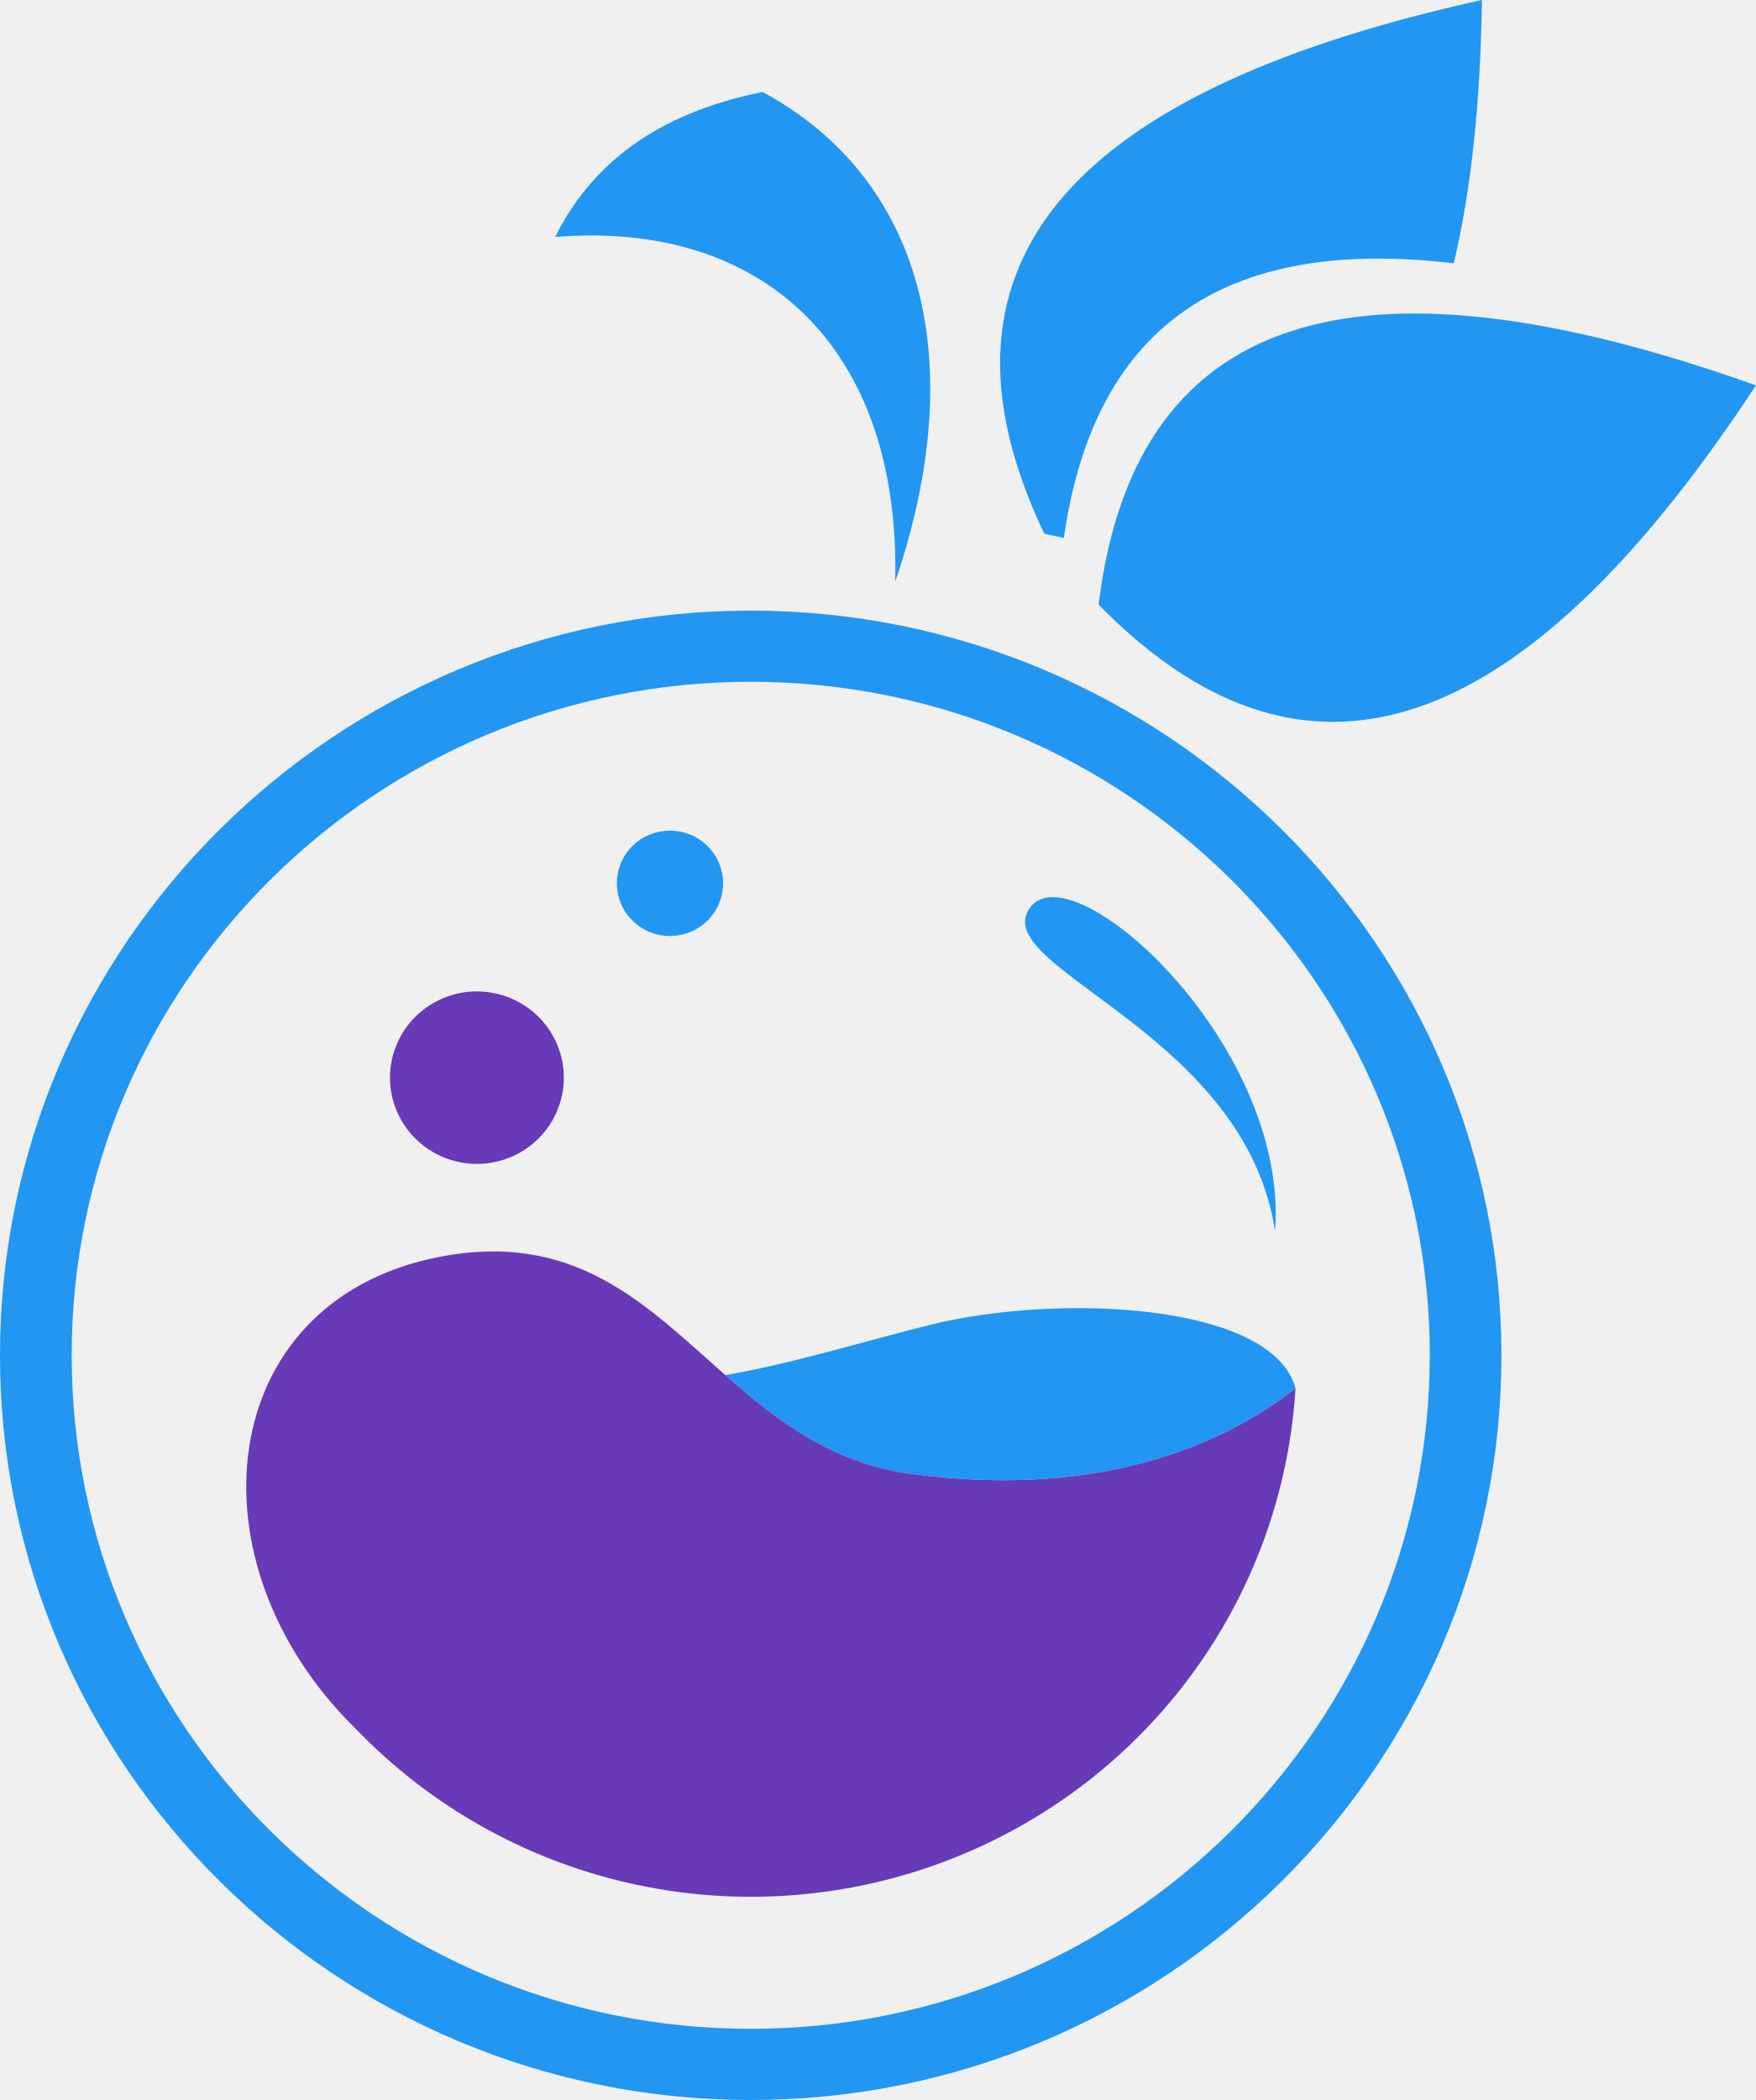
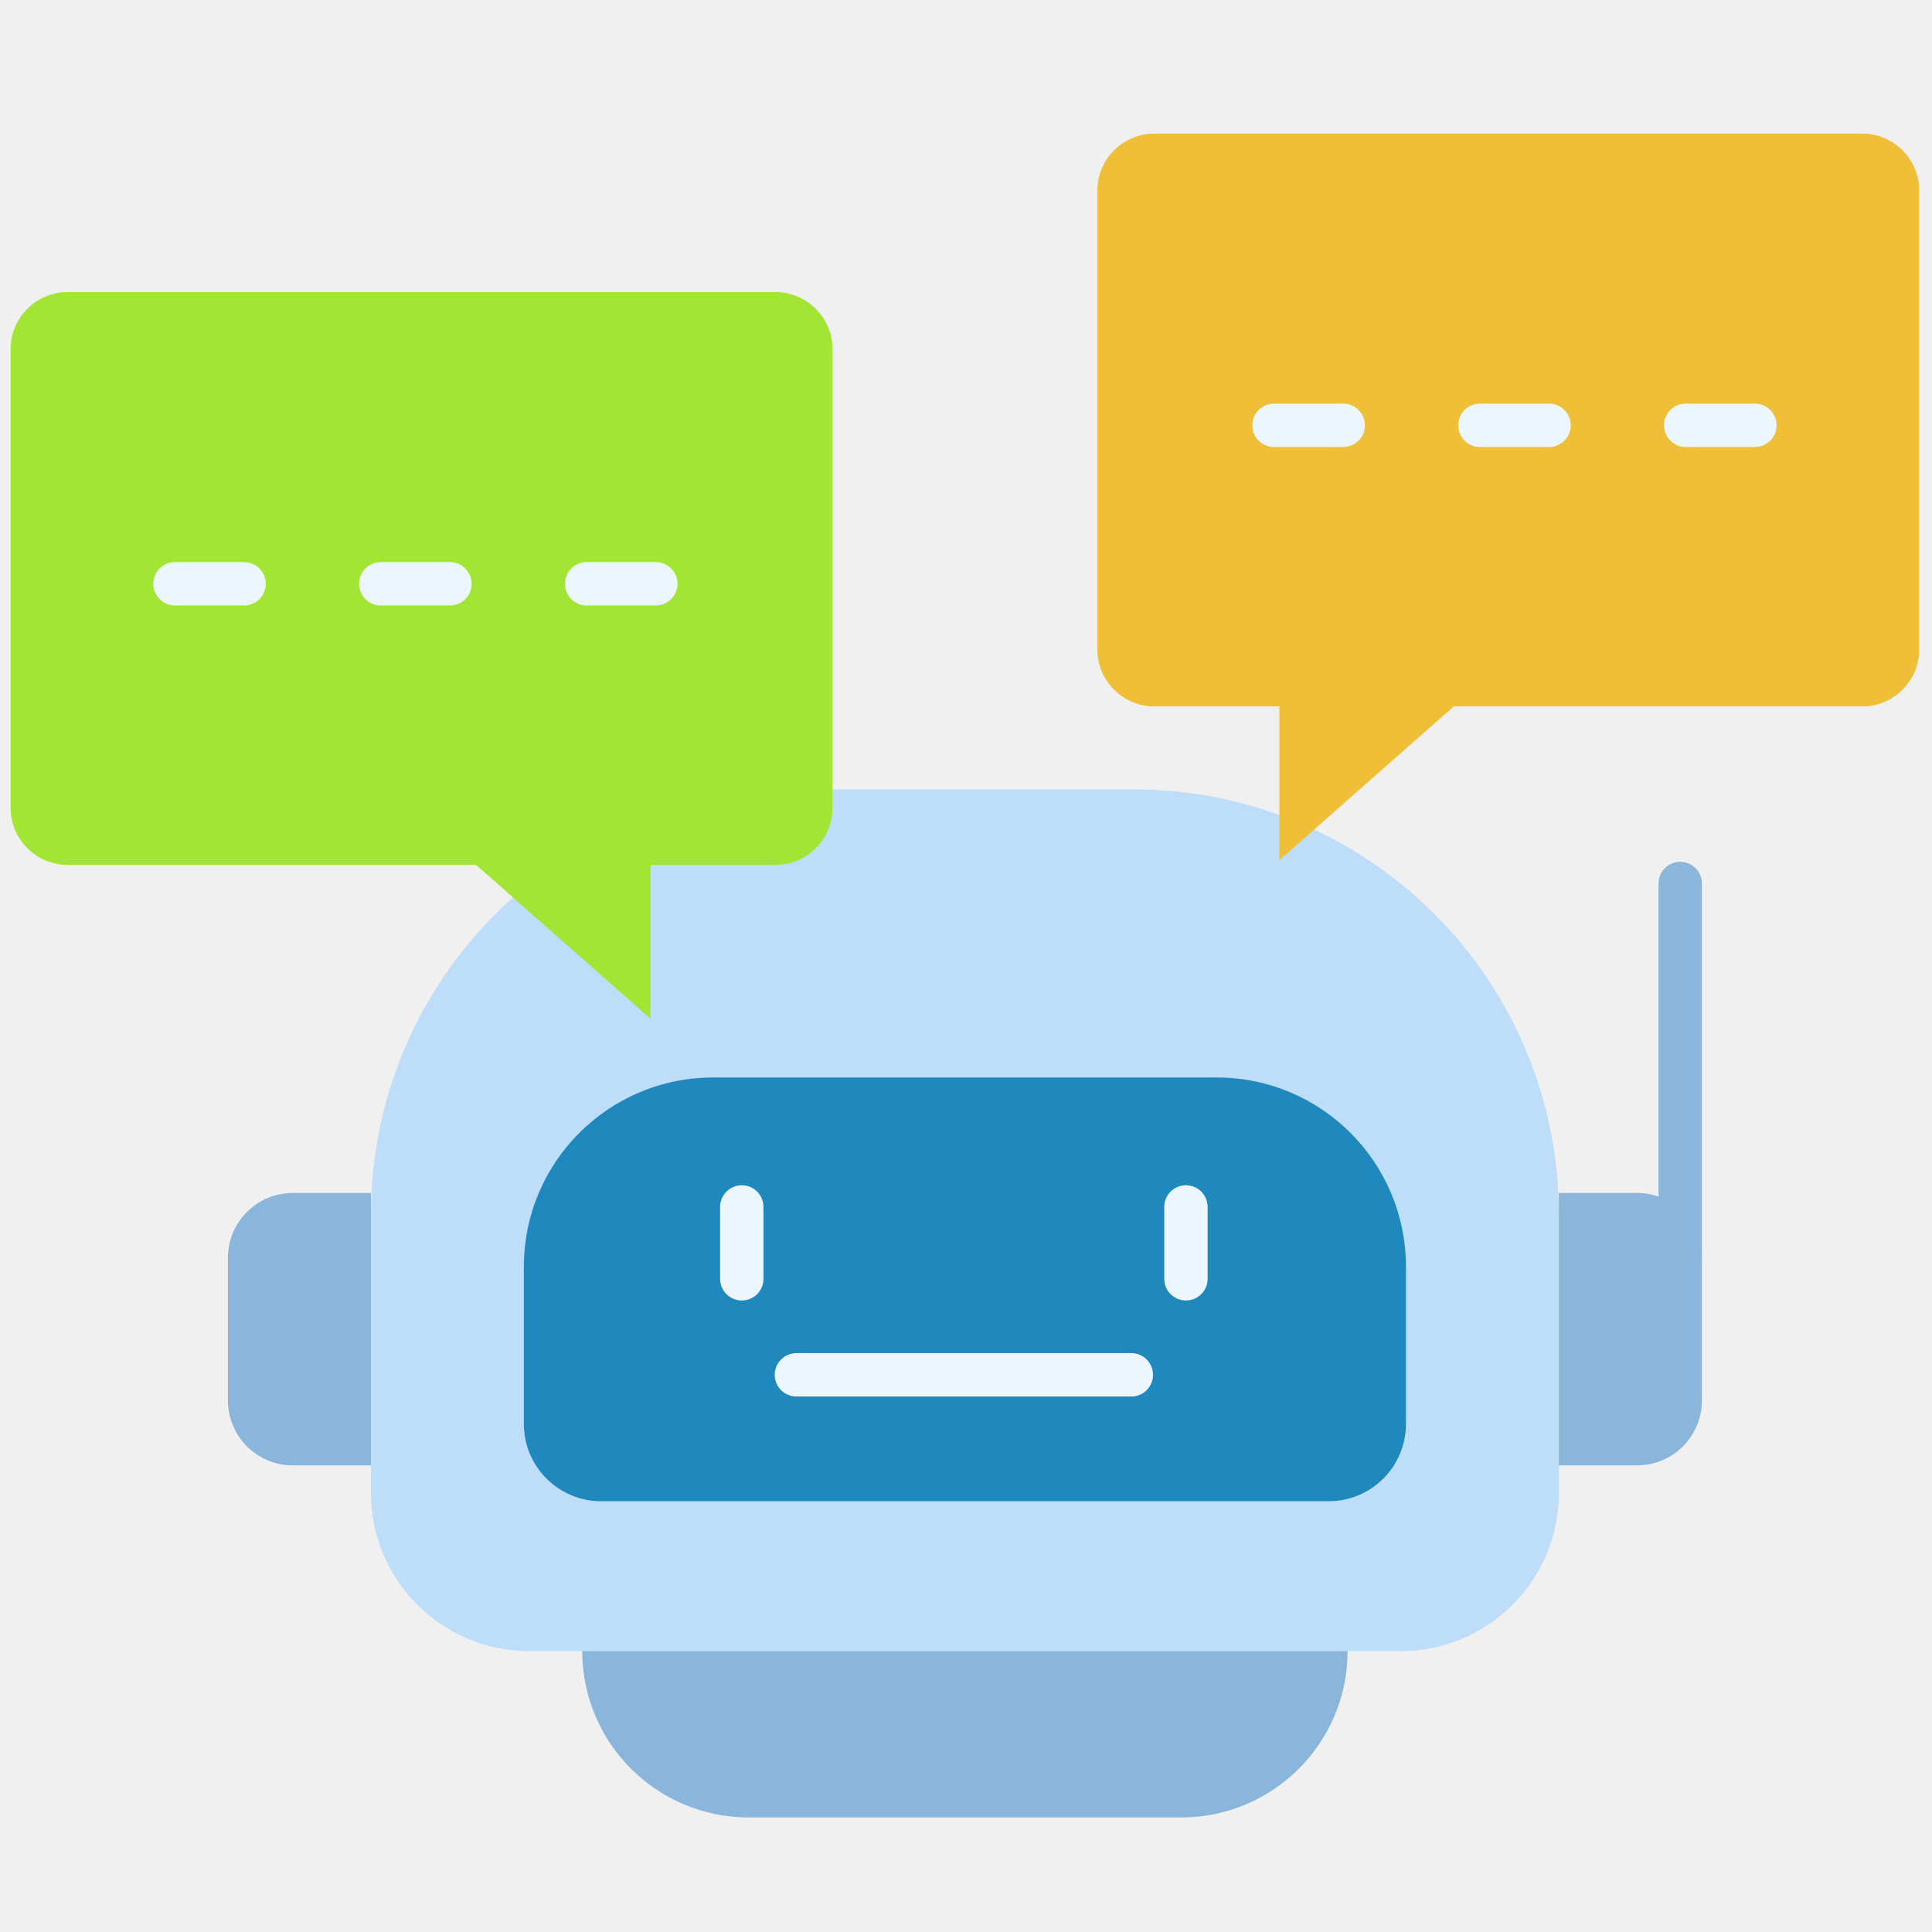
- <svg xmlns="http://www.w3.org/2000/svg" width="46" height="55" viewBox="0 0 46 55" fill="none">
-   <g clip-path="url(#clip0)">
-     <path d="M19.667 55C8.822 55 0 46.25 0 35.497C0 24.743 8.823 15.993 19.667 15.993C30.511 15.993 39.333 24.743 39.333 35.497C39.333 46.25 30.512 55 19.667 55ZM19.667 17.856C9.859 17.856 1.878 25.769 1.878 35.496C1.878 45.223 9.859 53.136 19.667 53.136C29.475 53.136 37.456 45.221 37.456 35.494C37.456 25.767 29.477 17.856 19.667 17.856Z" fill="#2196F3" />
-     <path d="M33.939 36.362C33.327 34.113 27.719 33.871 24.381 34.695C22.633 35.128 20.846 35.692 19.003 36.016C20.352 37.203 21.8 38.325 23.879 38.604C29.036 39.294 32.24 37.69 33.939 36.362Z" fill="#2196F3" />
-     <path d="M23.879 38.604C21.796 38.325 20.352 37.203 19.003 36.016C16.916 34.179 15.059 32.189 11.415 32.938C5.622 34.129 4.86 40.925 9.333 45.292C11.254 47.286 13.72 48.682 16.428 49.308C19.137 49.934 21.971 49.762 24.583 48.814C27.195 47.867 29.471 46.184 31.133 43.972C32.794 41.761 33.77 39.117 33.938 36.364C32.24 37.69 29.036 39.294 23.879 38.604Z" fill="#673AB7" />
-     <path d="M26.91 23.896C26.188 25.433 32.632 27.138 33.403 32.242C33.775 27.218 27.805 21.996 26.91 23.896Z" fill="#2196F3" />
-     <path d="M13.365 30.311C14.527 29.834 15.078 28.513 14.597 27.36C14.116 26.208 12.784 25.661 11.622 26.138C10.46 26.616 9.909 27.936 10.39 29.089C10.871 30.241 12.203 30.788 13.365 30.311Z" fill="#673AB7" />
-     <path d="M18.535 24.11C19.079 23.571 19.079 22.698 18.535 22.159C17.992 21.62 17.111 21.62 16.567 22.159C16.024 22.698 16.024 23.571 16.567 24.11C17.111 24.649 17.992 24.649 18.535 24.11Z" fill="#2196F3" />
-     <path d="M23.451 15.238C25.462 9.348 24.11 4.643 19.979 2.409C17.154 2.978 15.478 4.334 14.544 6.205C20.084 5.761 23.6 9.199 23.451 15.238Z" fill="#2196F3" />
-     <path d="M46 10.092C36.049 6.551 29.768 7.765 28.781 15.835C34.484 21.67 40.229 18.877 46 10.092Z" fill="#2196F3" />
-     <path d="M38.085 6.896C38.547 4.941 38.786 2.63 38.822 0C28.502 2.279 23.847 6.634 27.358 13.978C27.533 14.02 27.701 14.054 27.87 14.088C28.691 8.341 32.303 6.213 38.085 6.896Z" fill="#2196F3" />
+ <svg xmlns="http://www.w3.org/2000/svg" version="1.1" width="256" height="256" viewBox="0 0 256 256" xml:space="preserve">
+   <defs>
+ </defs>
+   <g style="stroke: none; stroke-width: 0; stroke-dasharray: none; stroke-linecap: butt; stroke-linejoin: miter; stroke-miterlimit: 10; fill: none; fill-rule: nonzero; opacity: 1;" transform="translate(1.406593 1.406593) scale(2.81 2.81)">
+     <path d="M 65.552 77.356 H 24.448 c -4.117 0 -7.455 -3.338 -7.455 -7.455 V 56.774 c 0 -11.074 8.977 -20.051 20.051 -20.051 h 15.913 c 11.074 0 20.051 8.977 20.051 20.051 V 69.9 C 73.007 74.018 69.669 77.356 65.552 77.356 z" style="stroke: none; stroke-width: 1; stroke-dasharray: none; stroke-linecap: butt; stroke-linejoin: miter; stroke-miterlimit: 10; fill: rgb(189,221,249); fill-rule: nonzero; opacity: 1;" transform=" matrix(1 0 0 1 0 0) " stroke-linecap="round" />
+     <path d="M 76.691 68.6 h -3.684 V 55.753 h 3.684 c 1.691 0 3.062 1.371 3.062 3.062 v 6.723 C 79.753 67.229 78.382 68.6 76.691 68.6 z" style="stroke: none; stroke-width: 1; stroke-dasharray: none; stroke-linecap: butt; stroke-linejoin: miter; stroke-miterlimit: 10; fill: rgb(138,182,220); fill-rule: nonzero; opacity: 1;" transform=" matrix(1 0 0 1 0 0) " stroke-linecap="round" />
+     <path d="M 16.993 68.6 h -3.684 c -1.691 0 -3.062 -1.371 -3.062 -3.062 v -6.723 c 0 -1.691 1.371 -3.062 3.062 -3.062 h 3.684 V 68.6 z" style="stroke: none; stroke-width: 1; stroke-dasharray: none; stroke-linecap: butt; stroke-linejoin: miter; stroke-miterlimit: 10; fill: rgb(138,182,220); fill-rule: nonzero; opacity: 1;" transform=" matrix(1 0 0 1 0 0) " stroke-linecap="round" />
+     <path d="M 62.156 70.289 H 27.844 c -2.011 0 -3.642 -1.63 -3.642 -3.642 v -7.416 c 0 -4.928 3.995 -8.922 8.922 -8.922 h 23.75 c 4.928 0 8.922 3.995 8.922 8.922 v 7.416 C 65.797 68.659 64.167 70.289 62.156 70.289 z" style="stroke: none; stroke-width: 1; stroke-dasharray: none; stroke-linecap: butt; stroke-linejoin: miter; stroke-miterlimit: 10; fill: rgb(31,137,189); fill-rule: nonzero; opacity: 1;" transform=" matrix(1 0 0 1 0 0) " stroke-linecap="round" />
+     <path d="M 55.199 85.201 H 34.801 c -4.333 0 -7.846 -3.513 -7.846 -7.846 v 0 h 36.09 v 0 C 63.045 81.689 59.532 85.201 55.199 85.201 z" style="stroke: none; stroke-width: 1; stroke-dasharray: none; stroke-linecap: butt; stroke-linejoin: miter; stroke-miterlimit: 10; fill: rgb(138,182,220); fill-rule: nonzero; opacity: 1;" transform=" matrix(1 0 0 1 0 0) " stroke-linecap="round" />
+     <path d="M 52.846 65.352 H 37.054 c -0.565 0 -1.023 -0.457 -1.023 -1.023 c 0 -0.565 0.458 -1.023 1.023 -1.023 h 15.792 c 0.565 0 1.023 0.457 1.023 1.023 C 53.869 64.895 53.412 65.352 52.846 65.352 z" style="stroke: none; stroke-width: 1; stroke-dasharray: none; stroke-linecap: butt; stroke-linejoin: miter; stroke-miterlimit: 10; fill: rgb(235,246,255); fill-rule: nonzero; opacity: 1;" transform=" matrix(1 0 0 1 0 0) " stroke-linecap="round" />
+     <path d="M 34.478 60.824 c -0.565 0 -1.023 -0.457 -1.023 -1.023 v -3.388 c 0 -0.565 0.458 -1.023 1.023 -1.023 c 0.565 0 1.023 0.457 1.023 1.023 v 3.388 C 35.501 60.367 35.043 60.824 34.478 60.824 z" style="stroke: none; stroke-width: 1; stroke-dasharray: none; stroke-linecap: butt; stroke-linejoin: miter; stroke-miterlimit: 10; fill: rgb(235,246,255); fill-rule: nonzero; opacity: 1;" transform=" matrix(1 0 0 1 0 0) " stroke-linecap="round" />
+     <path d="M 55.422 60.824 c -0.565 0 -1.023 -0.457 -1.023 -1.023 v -3.388 c 0 -0.565 0.457 -1.023 1.023 -1.023 s 1.023 0.457 1.023 1.023 v 3.388 C 56.445 60.367 55.987 60.824 55.422 60.824 z" style="stroke: none; stroke-width: 1; stroke-dasharray: none; stroke-linecap: butt; stroke-linejoin: miter; stroke-miterlimit: 10; fill: rgb(235,246,255); fill-rule: nonzero; opacity: 1;" transform=" matrix(1 0 0 1 0 0) " stroke-linecap="round" />
+     <path d="M 51.244 8.488 v 21.633 c 0 1.485 1.204 2.689 2.689 2.689 h 5.896 v 7.25 l 8.223 -7.25 h 19.259 c 1.485 0 2.689 -1.204 2.689 -2.689 V 8.488 c 0 -1.485 -1.204 -2.689 -2.689 -2.689 H 53.933 C 52.448 5.799 51.244 7.003 51.244 8.488 z" style="stroke: none; stroke-width: 1; stroke-dasharray: none; stroke-linecap: butt; stroke-linejoin: miter; stroke-miterlimit: 10; fill: rgb(239,191,55); fill-rule: nonzero; opacity: 1;" transform=" matrix(1 0 0 1 0 0) " stroke-linecap="round" />
+     <path d="M 38.756 15.961 v 21.633 c 0 1.485 -1.204 2.689 -2.689 2.689 h -5.896 v 7.25 l -8.223 -7.25 H 2.689 C 1.204 40.283 0 39.079 0 37.594 V 15.961 c 0 -1.485 1.204 -2.689 2.689 -2.689 h 33.378 C 37.552 13.272 38.756 14.476 38.756 15.961 z" style="stroke: none; stroke-width: 1; stroke-dasharray: none; stroke-linecap: butt; stroke-linejoin: miter; stroke-miterlimit: 10; fill: rgb(163,229,52); fill-rule: nonzero; opacity: 1;" transform=" matrix(1 0 0 1 0 0) " stroke-linecap="round" />
+     <path d="M 62.838 20.578 h -3.261 c -0.565 0 -1.023 -0.458 -1.023 -1.023 c 0 -0.565 0.457 -1.023 1.023 -1.023 h 3.261 c 0.565 0 1.023 0.458 1.023 1.023 C 63.861 20.12 63.403 20.578 62.838 20.578 z" style="stroke: none; stroke-width: 1; stroke-dasharray: none; stroke-linecap: butt; stroke-linejoin: miter; stroke-miterlimit: 10; fill: rgb(235,246,255); fill-rule: nonzero; opacity: 1;" transform=" matrix(1 0 0 1 0 0) " stroke-linecap="round" />
+     <path d="M 72.545 20.578 h -3.261 c -0.565 0 -1.023 -0.458 -1.023 -1.023 c 0 -0.565 0.457 -1.023 1.023 -1.023 h 3.261 c 0.565 0 1.023 0.458 1.023 1.023 C 73.567 20.12 73.11 20.578 72.545 20.578 z" style="stroke: none; stroke-width: 1; stroke-dasharray: none; stroke-linecap: butt; stroke-linejoin: miter; stroke-miterlimit: 10; fill: rgb(235,246,255); fill-rule: nonzero; opacity: 1;" transform=" matrix(1 0 0 1 0 0) " stroke-linecap="round" />
+     <path d="M 82.252 20.578 h -3.261 c -0.565 0 -1.023 -0.458 -1.023 -1.023 c 0 -0.565 0.457 -1.023 1.023 -1.023 h 3.261 c 0.565 0 1.023 0.458 1.023 1.023 C 83.274 20.12 82.817 20.578 82.252 20.578 z" style="stroke: none; stroke-width: 1; stroke-dasharray: none; stroke-linecap: butt; stroke-linejoin: miter; stroke-miterlimit: 10; fill: rgb(235,246,255); fill-rule: nonzero; opacity: 1;" transform=" matrix(1 0 0 1 0 0) " stroke-linecap="round" />
+     <path d="M 30.423 28.051 h -3.261 c -0.565 0 -1.023 -0.458 -1.023 -1.023 c 0 -0.565 0.458 -1.023 1.023 -1.023 h 3.261 c 0.565 0 1.023 0.458 1.023 1.023 C 31.445 27.593 30.987 28.051 30.423 28.051 z" style="stroke: none; stroke-width: 1; stroke-dasharray: none; stroke-linecap: butt; stroke-linejoin: miter; stroke-miterlimit: 10; fill: rgb(235,246,255); fill-rule: nonzero; opacity: 1;" transform=" matrix(1 0 0 1 0 0) " stroke-linecap="round" />
+     <path d="M 20.716 28.051 h -3.261 c -0.565 0 -1.023 -0.458 -1.023 -1.023 c 0 -0.565 0.458 -1.023 1.023 -1.023 h 3.261 c 0.565 0 1.023 0.458 1.023 1.023 C 21.739 27.593 21.281 28.051 20.716 28.051 z" style="stroke: none; stroke-width: 1; stroke-dasharray: none; stroke-linecap: butt; stroke-linejoin: miter; stroke-miterlimit: 10; fill: rgb(235,246,255); fill-rule: nonzero; opacity: 1;" transform=" matrix(1 0 0 1 0 0) " stroke-linecap="round" />
+     <path d="M 11.009 28.051 H 7.748 c -0.565 0 -1.023 -0.458 -1.023 -1.023 c 0 -0.565 0.458 -1.023 1.023 -1.023 h 3.261 c 0.565 0 1.023 0.458 1.023 1.023 C 12.032 27.593 11.574 28.051 11.009 28.051 z" style="stroke: none; stroke-width: 1; stroke-dasharray: none; stroke-linecap: butt; stroke-linejoin: miter; stroke-miterlimit: 10; fill: rgb(235,246,255); fill-rule: nonzero; opacity: 1;" transform=" matrix(1 0 0 1 0 0) " stroke-linecap="round" />
+     <path d="M 78.73 59.837 c -0.565 0 -1.023 -0.457 -1.023 -1.023 V 41.162 c 0 -0.565 0.457 -1.023 1.023 -1.023 c 0.565 0 1.023 0.458 1.023 1.023 v 17.652 C 79.753 59.38 79.295 59.837 78.73 59.837 z" style="stroke: none; stroke-width: 1; stroke-dasharray: none; stroke-linecap: butt; stroke-linejoin: miter; stroke-miterlimit: 10; fill: rgb(138,182,220); fill-rule: nonzero; opacity: 1;" transform=" matrix(1 0 0 1 0 0) " stroke-linecap="round" />
  </g>
-   <defs>
-     <clipPath id="clip0">
-       <rect width="46" height="55" fill="white" />
-     </clipPath>
-   </defs>
</svg>
